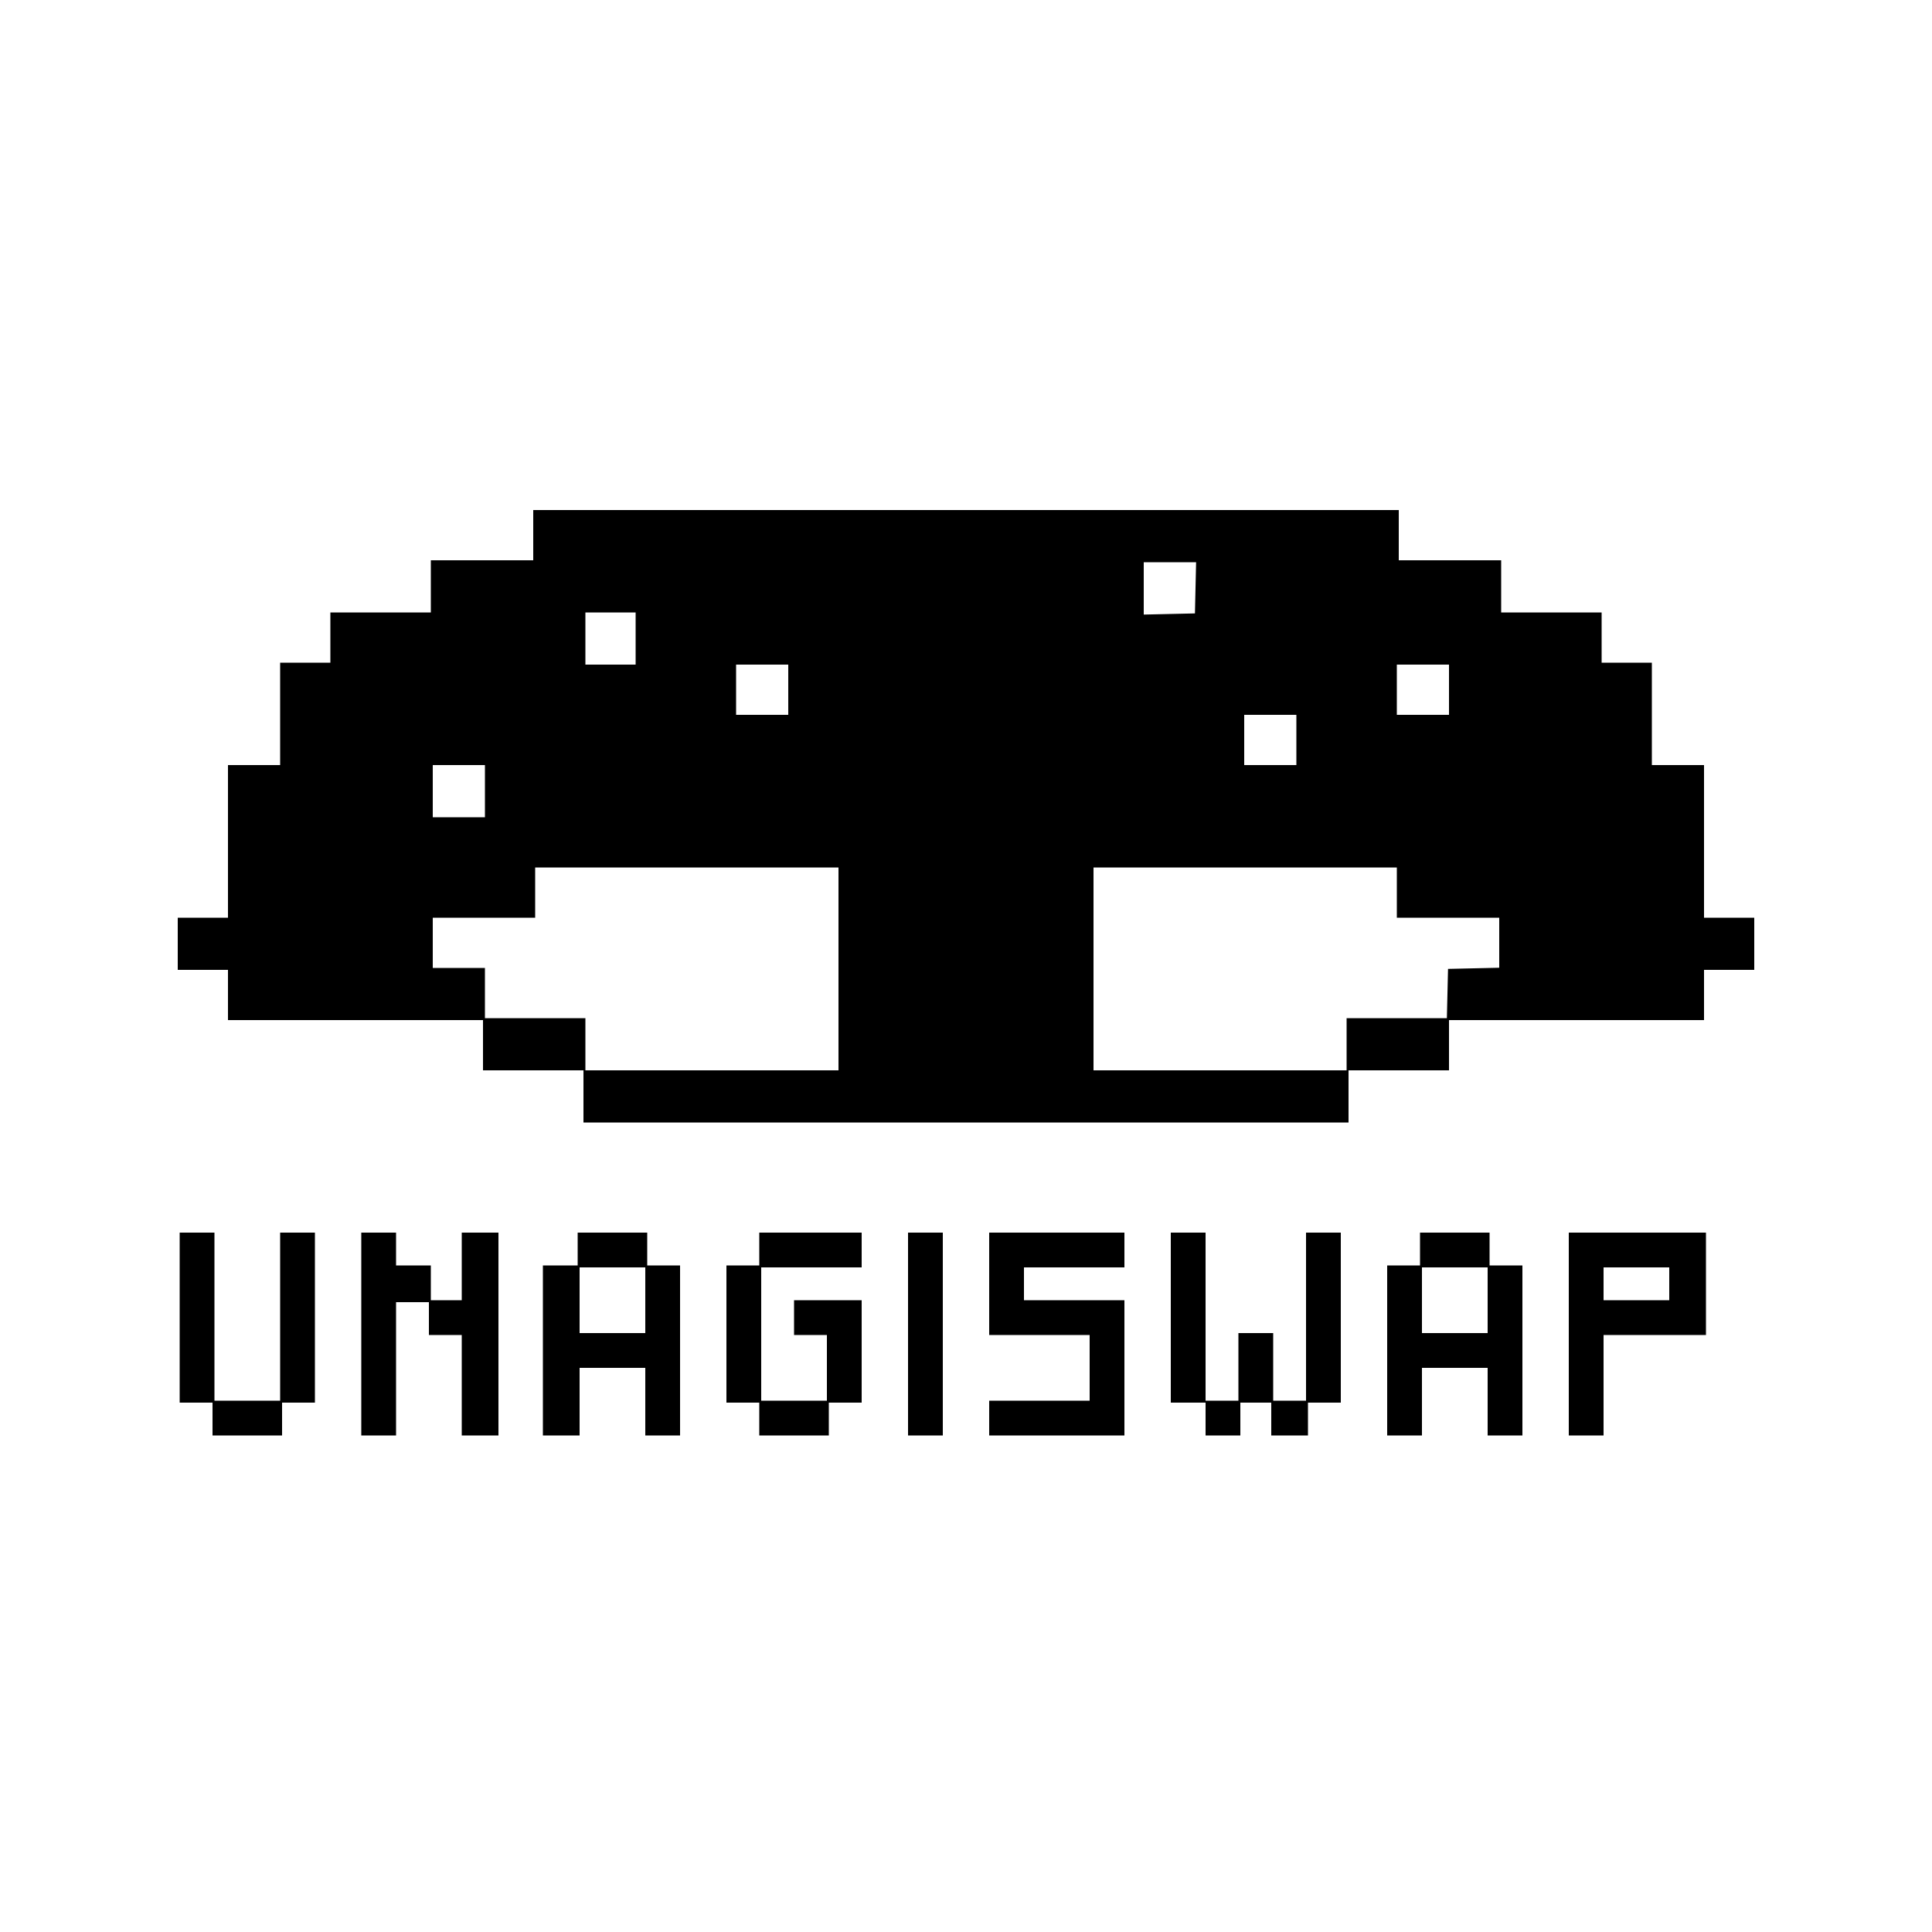
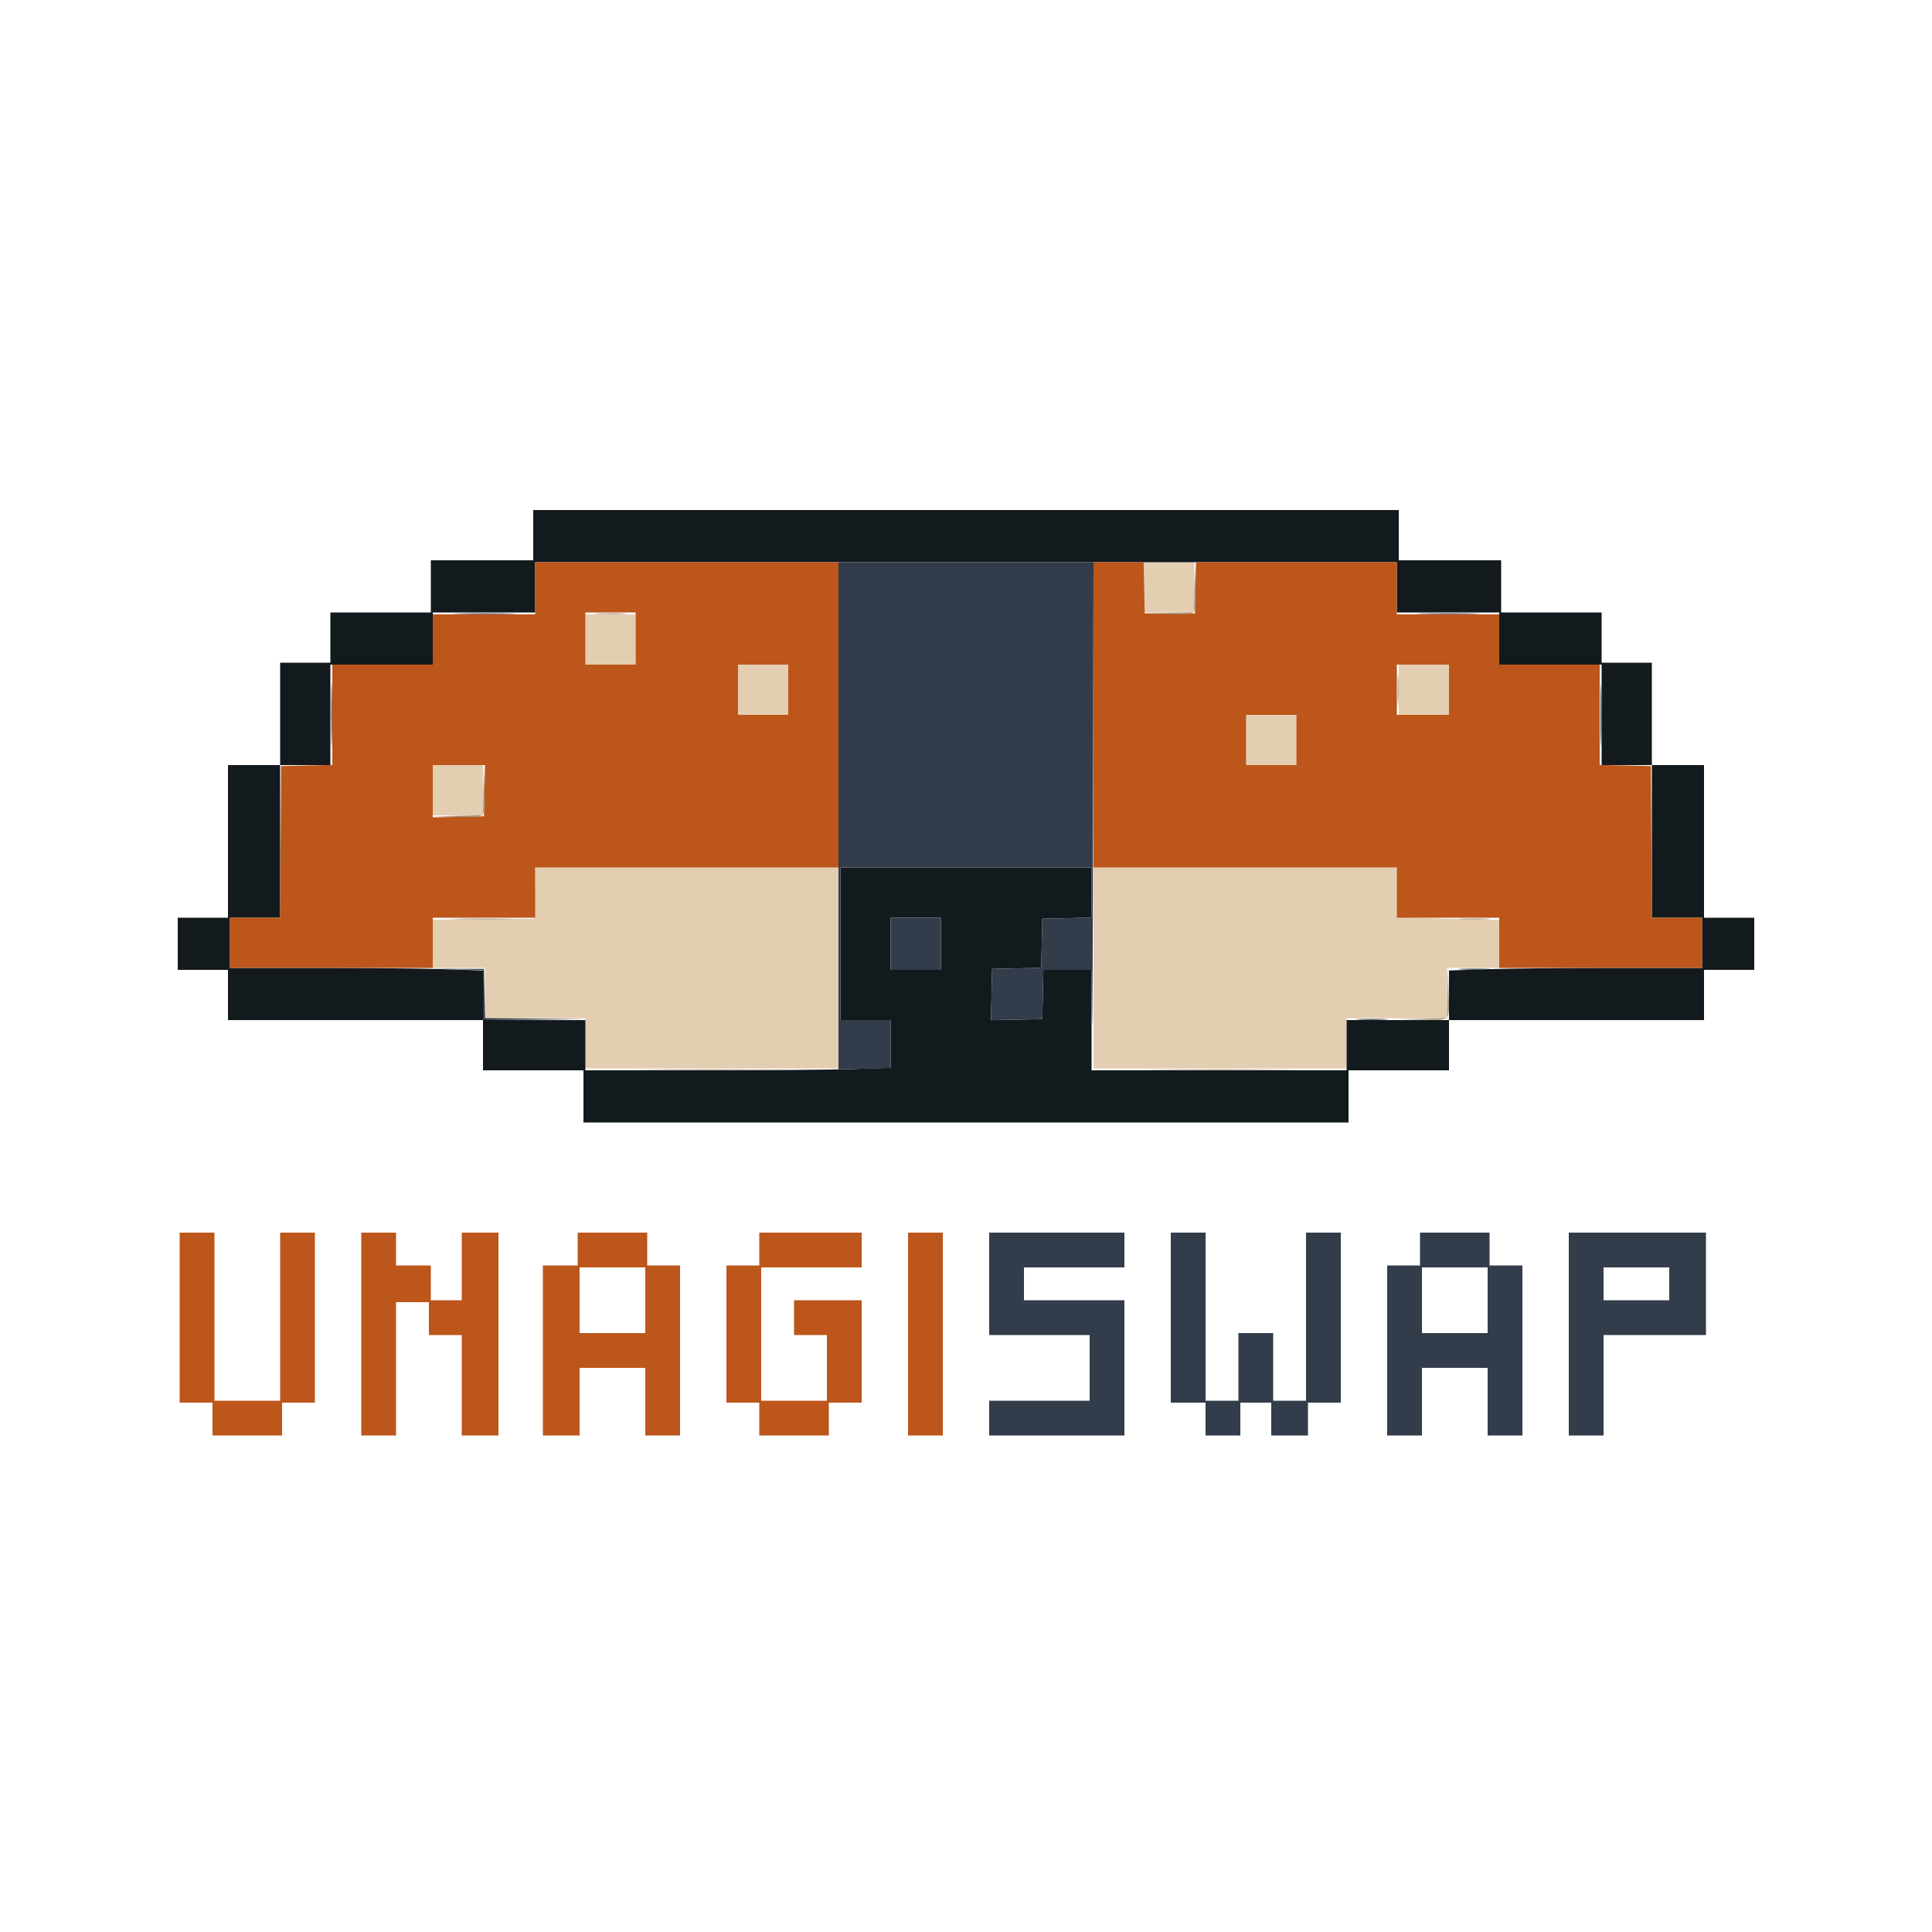
- <svg xmlns="http://www.w3.org/2000/svg" version="1.0" width="1000pt" height="1000pt" viewBox="0 0 1000 1000" preserveAspectRatio="xMidYMid meet">
-   <g transform="translate(0,1000) scale(0.1,-0.1)" fill="#000000" stroke="none">
-     <path d="M2760 7230 l0 -130 -265 0 -265 0 0 -135 0 -135 -260 0 -260 0 0 -130 0 -130 -130 0 -130 0 0 -265 0 -265 -135 0 -135 0 0 -395 0 -395 -130 0 -130 0 0 -135 0 -135 130 0 130 0 0 -130 0 -130 660 0 660 0 0 -130 0 -130 260 0 260 0 0 -135 0 -135 1980 0 1980 0 0 135 0 135 260 0 260 0 0 130 0 130 660 0 660 0 0 130 0 130 130 0 130 0 0 135 0 135 -130 0 -130 0 0 395 0 395 -135 0 -135 0 0 265 0 265 -130 0 -130 0 0 130 0 130 -260 0 -260 0 0 135 0 135 -265 0 -265 0 0 130 0 130 -2240 0 -2240 0 0 -130z m3428 -272 l-3 -133 -132 -3 -133 -3 0 136 0 135 135 0 136 0 -3 -132z m-2898 -263 l0 -135 -130 0 -130 0 0 135 0 135 130 0 130 0 0 -135z m790 -265 l0 -130 -135 0 -135 0 0 130 0 130 135 0 135 0 0 -130z m3420 0 l0 -130 -135 0 -135 0 0 130 0 130 135 0 135 0 0 -130z m-790 -260 l0 -130 -135 0 -135 0 0 130 0 130 135 0 135 0 0 -130z m-4200 -265 l0 -135 -135 0 -135 0 0 135 0 135 135 0 135 0 0 -135z m1830 -920 l0 -525 -655 0 -655 0 0 135 0 135 -260 0 -260 0 0 130 0 130 -135 0 -135 0 0 130 0 130 265 0 265 0 0 130 0 130 785 0 785 0 0 -525z m2890 395 l0 -130 265 0 265 0 0 -130 0 -129 -132 -3 -133 -3 -3 -127 -3 -128 -259 0 -260 0 0 -135 0 -135 -655 0 -655 0 0 525 0 525 785 0 785 0 0 -130z" />
-     <path d="M930 3180 l0 -440 85 0 85 0 0 -85 0 -85 180 0 180 0 0 85 0 85 85 0 85 0 0 440 0 440 -90 0 -90 0 0 -435 0 -435 -170 0 -170 0 0 435 0 435 -90 0 -90 0 0 -440z" />
-     <path d="M1870 3095 l0 -525 90 0 90 0 0 345 0 345 85 0 85 0 0 -85 0 -85 85 0 85 0 0 -260 0 -260 95 0 95 0 0 525 0 525 -95 0 -95 0 0 -175 0 -175 -80 0 -80 0 0 90 0 90 -90 0 -90 0 0 85 0 85 -90 0 -90 0 0 -525z" />
-     <path d="M2990 3535 l0 -85 -90 0 -90 0 0 -440 0 -440 95 0 95 0 0 175 0 175 170 0 170 0 0 -175 0 -175 90 0 90 0 0 440 0 440 -85 0 -85 0 0 85 0 85 -180 0 -180 0 0 -85z m350 -265 l0 -170 -170 0 -170 0 0 170 0 170 170 0 170 0 0 -170z" />
-     <path d="M3930 3535 l0 -85 -85 0 -85 0 0 -355 0 -355 85 0 85 0 0 -85 0 -85 180 0 180 0 0 85 0 85 85 0 85 0 0 265 0 265 -175 0 -175 0 0 -90 0 -90 85 0 85 0 0 -170 0 -170 -170 0 -170 0 0 345 0 345 260 0 260 0 0 90 0 90 -265 0 -265 0 0 -85z" />
-     <path d="M4700 3095 l0 -525 90 0 90 0 0 525 0 525 -90 0 -90 0 0 -525z" />
-     <path d="M5120 3355 l0 -265 260 0 260 0 0 -170 0 -170 -260 0 -260 0 0 -90 0 -90 350 0 350 0 0 350 0 350 -260 0 -260 0 0 85 0 85 260 0 260 0 0 90 0 90 -350 0 -350 0 0 -265z" />
-     <path d="M6060 3180 l0 -440 90 0 90 0 0 -85 0 -85 90 0 90 0 0 85 0 85 80 0 80 0 0 -85 0 -85 95 0 95 0 0 85 0 85 85 0 85 0 0 440 0 440 -90 0 -90 0 0 -435 0 -435 -85 0 -85 0 0 175 0 175 -90 0 -90 0 0 -175 0 -175 -85 0 -85 0 0 435 0 435 -90 0 -90 0 0 -440z" />
-     <path d="M7350 3535 l0 -85 -85 0 -85 0 0 -440 0 -440 90 0 90 0 0 175 0 175 170 0 170 0 0 -175 0 -175 90 0 90 0 0 440 0 440 -85 0 -85 0 0 85 0 85 -180 0 -180 0 0 -85z m350 -265 l0 -170 -170 0 -170 0 0 170 0 170 170 0 170 0 0 -170z" />
-     <path d="M8120 3095 l0 -525 90 0 90 0 0 260 0 260 265 0 265 0 0 265 0 265 -355 0 -355 0 0 -525z m520 260 l0 -85 -170 0 -170 0 0 85 0 85 170 0 170 0 0 -85z" />
+ <svg xmlns="http://www.w3.org/2000/svg" id="svg" version="1.1" width="400" height="400" viewBox="0, 0, 400,400">
+   <g id="svgg">
+     <path id="path0" d="M236.800 121.600 L 236.800 126.800 242.000 126.800 L 247.200 126.800 247.200 121.600 L 247.200 116.400 242.000 116.400 L 236.800 116.400 236.800 121.600 M121.200 132.400 L 121.200 137.600 126.400 137.600 L 131.600 137.600 131.600 132.400 L 131.600 127.200 126.400 127.200 L 121.200 127.200 121.200 132.400 M152.800 142.800 L 152.800 148.000 158.000 148.000 L 163.200 148.000 163.200 142.800 L 163.200 137.600 158.000 137.600 L 152.800 137.600 152.800 142.800 M289.600 142.800 L 289.600 148.000 294.800 148.000 L 300.000 148.000 300.000 142.800 L 300.000 137.600 294.800 137.600 L 289.600 137.600 289.600 142.800 M258.000 153.200 L 258.000 158.400 263.200 158.400 L 268.400 158.400 268.400 153.200 L 268.400 148.000 263.200 148.000 L 258.000 148.000 258.000 153.200 M89.600 163.600 L 89.600 168.800 94.800 168.800 L 100.000 168.800 100.000 163.600 L 100.000 158.400 94.800 158.400 L 89.600 158.400 89.600 163.600 M110.712 184.900 L 110.600 190.200 100.100 190.307 L 89.600 190.413 89.600 195.407 L 89.600 200.400 95.000 200.400 L 100.400 200.400 100.400 205.600 L 100.400 210.800 110.800 210.800 L 121.200 210.800 121.200 216.000 L 121.200 221.200 147.400 221.200 L 173.600 221.200 173.600 200.400 L 173.600 179.600 142.212 179.600 L 110.823 179.600 110.712 184.900 M226.400 200.400 L 226.400 221.200 252.600 221.200 L 278.800 221.200 278.800 216.000 L 278.800 210.800 289.200 210.800 L 299.600 210.800 299.600 205.600 L 299.600 200.400 305.000 200.400 L 310.400 200.400 310.400 195.445 L 310.400 190.491 299.800 190.196 L 289.200 189.902 289.200 184.751 L 289.200 179.600 257.800 179.600 L 226.400 179.600 226.400 200.400 " stroke="none" fill="#e4ceb1" fill-rule="evenodd" />
+     <path id="path1" d="M110.400 110.800 L 110.400 116.000 99.800 116.000 L 89.200 116.000 89.200 121.400 L 89.200 126.800 78.800 126.800 L 68.400 126.800 68.400 132.000 L 68.400 137.200 63.200 137.200 L 58.000 137.200 58.000 147.800 L 58.000 158.400 52.600 158.400 L 47.200 158.400 47.200 174.200 L 47.200 190.000 42.000 190.000 L 36.800 190.000 36.800 195.400 L 36.800 200.800 42.000 200.800 L 47.200 200.800 47.200 206.000 L 47.200 211.200 73.600 211.200 L 100.000 211.200 100.000 216.400 L 100.000 221.600 110.400 221.600 L 120.800 221.600 120.800 227.000 L 120.800 232.400 200.000 232.400 L 279.200 232.400 279.200 227.000 L 279.200 221.600 289.600 221.600 L 300.000 221.600 300.000 216.400 L 300.000 211.200 326.400 211.200 L 352.800 211.200 352.800 206.000 L 352.800 200.800 358.000 200.800 L 363.200 200.800 363.200 195.400 L 363.200 190.000 358.000 190.000 L 352.800 190.000 352.800 174.200 L 352.800 158.400 347.400 158.400 L 342.000 158.400 342.000 147.800 L 342.000 137.200 336.800 137.200 L 331.600 137.200 331.600 132.000 L 331.600 126.800 321.200 126.800 L 310.800 126.800 310.800 121.400 L 310.800 116.000 300.200 116.000 L 289.600 116.000 289.600 110.800 L 289.600 105.600 200.000 105.600 L 110.400 105.600 110.400 110.800 M289.200 121.600 L 289.200 126.800 299.800 126.800 L 310.400 126.800 310.400 132.200 L 310.400 137.600 321.000 137.600 L 331.600 137.600 331.600 148.000 L 331.600 158.400 336.800 158.400 L 342.000 158.400 342.000 174.200 L 342.000 190.000 347.200 190.000 L 352.400 190.000 352.400 195.200 L 352.400 200.400 334.064 200.400 C 323.980 200.400,312.190 200.519,307.864 200.663 L 300.000 200.927 300.000 206.063 L 300.000 211.200 289.400 211.200 L 278.800 211.200 278.800 216.400 L 278.800 221.600 252.400 221.600 L 226.000 221.600 226.000 211.200 L 226.000 200.800 221.012 200.800 L 216.024 200.800 215.912 205.900 L 215.800 211.000 210.488 211.112 L 205.177 211.223 205.288 205.912 L 205.400 200.600 210.488 200.488 L 215.576 200.376 215.688 195.288 L 215.800 190.200 220.900 190.088 L 226.000 189.976 226.000 184.788 L 226.000 179.600 200.000 179.600 L 174.000 179.600 174.000 195.400 L 174.000 211.200 179.200 211.200 L 184.400 211.200 184.400 216.137 L 184.400 221.073 176.536 221.337 C 172.210 221.481,157.990 221.600,144.936 221.600 L 121.200 221.600 121.200 216.400 L 121.200 211.200 110.600 211.200 L 100.000 211.200 100.000 206.063 L 100.000 200.927 92.136 200.663 C 87.810 200.519,76.020 200.400,65.936 200.400 L 47.600 200.400 47.600 195.200 L 47.600 190.000 52.800 190.000 L 58.000 190.000 58.000 174.200 L 58.000 158.400 63.200 158.400 L 68.400 158.400 68.400 148.000 L 68.400 137.600 79.000 137.600 L 89.600 137.600 89.600 132.200 L 89.600 126.800 100.200 126.800 L 110.800 126.800 110.800 121.600 L 110.800 116.400 200.000 116.400 L 289.200 116.400 289.200 121.600 M194.800 195.400 L 194.800 200.800 189.600 200.800 L 184.400 200.800 184.400 195.400 L 184.400 190.000 189.600 190.000 L 194.800 190.000 194.800 195.400 " stroke="none" fill="#131a1e" fill-rule="evenodd" />
+     <path id="path2" d="M110.800 121.800 L 110.800 127.200 100.200 127.200 L 89.600 127.200 89.600 132.400 L 89.600 137.600 79.200 137.600 L 68.800 137.600 68.800 147.988 L 68.800 158.377 63.500 158.488 L 58.200 158.600 58.095 174.300 L 57.991 190.000 52.795 190.000 L 47.600 190.000 47.600 195.200 L 47.600 200.400 68.600 200.400 L 89.600 200.400 89.600 195.200 L 89.600 190.000 100.200 190.000 L 110.800 190.000 110.800 184.800 L 110.800 179.600 142.200 179.600 L 173.600 179.600 173.600 148.000 L 173.600 116.400 142.200 116.400 L 110.800 116.400 110.800 121.800 M226.400 148.000 L 226.400 179.600 257.800 179.600 L 289.200 179.600 289.200 184.800 L 289.200 190.000 299.800 190.000 L 310.400 190.000 310.400 195.200 L 310.400 200.400 331.400 200.400 L 352.400 200.400 352.400 195.200 L 352.400 190.000 347.205 190.000 L 342.009 190.000 341.905 174.300 L 341.800 158.600 336.500 158.488 L 331.200 158.377 331.200 147.988 L 331.200 137.600 320.800 137.600 L 310.400 137.600 310.400 132.400 L 310.400 127.200 299.800 127.200 L 289.200 127.200 289.200 121.800 L 289.200 116.400 268.412 116.400 L 247.623 116.400 247.512 121.700 L 247.400 127.000 242.200 127.000 L 237.000 127.000 236.888 121.700 L 236.777 116.400 231.588 116.400 L 226.400 116.400 226.400 148.000 M131.600 132.200 L 131.600 137.600 126.400 137.600 L 121.200 137.600 121.200 132.200 L 121.200 126.800 126.400 126.800 L 131.600 126.800 131.600 132.200 M163.200 142.800 L 163.200 148.000 158.000 148.000 L 152.800 148.000 152.800 142.800 L 152.800 137.600 158.000 137.600 L 163.200 137.600 163.200 142.800 M300.000 142.800 L 300.000 148.000 294.600 148.000 L 289.200 148.000 289.200 142.800 L 289.200 137.600 294.600 137.600 L 300.000 137.600 300.000 142.800 M268.400 153.200 L 268.400 158.400 263.200 158.400 L 258.000 158.400 258.000 153.200 L 258.000 148.000 263.200 148.000 L 268.400 148.000 268.400 153.200 M100.312 163.700 L 100.200 169.000 94.900 169.112 L 89.600 169.223 89.600 163.812 L 89.600 158.400 95.012 158.400 L 100.423 158.400 100.312 163.700 M37.200 272.800 L 37.200 290.400 40.600 290.400 L 44.000 290.400 44.000 293.800 L 44.000 297.200 51.200 297.200 L 58.400 297.200 58.400 293.800 L 58.400 290.400 61.800 290.400 L 65.200 290.400 65.200 272.800 L 65.200 255.200 61.600 255.200 L 58.000 255.200 58.000 272.600 L 58.000 290.000 51.200 290.000 L 44.400 290.000 44.400 272.600 L 44.400 255.200 40.800 255.200 L 37.200 255.200 37.200 272.800 M74.800 276.200 L 74.800 297.200 78.400 297.200 L 82.000 297.200 82.000 283.400 L 82.000 269.600 85.400 269.600 L 88.800 269.600 88.800 273.000 L 88.800 276.400 92.200 276.400 L 95.600 276.400 95.600 286.800 L 95.600 297.200 99.400 297.200 L 103.200 297.200 103.200 276.200 L 103.200 255.200 99.400 255.200 L 95.600 255.200 95.600 262.200 L 95.600 269.200 92.400 269.200 L 89.200 269.200 89.200 265.600 L 89.200 262.000 85.600 262.000 L 82.000 262.000 82.000 258.600 L 82.000 255.200 78.400 255.200 L 74.800 255.200 74.800 276.200 M119.600 258.600 L 119.600 262.000 116.000 262.000 L 112.400 262.000 112.400 279.600 L 112.400 297.200 116.200 297.200 L 120.000 297.200 120.000 290.200 L 120.000 283.200 126.800 283.200 L 133.600 283.200 133.600 290.200 L 133.600 297.200 137.200 297.200 L 140.800 297.200 140.800 279.600 L 140.800 262.000 137.400 262.000 L 134.000 262.000 134.000 258.600 L 134.000 255.200 126.800 255.200 L 119.600 255.200 119.600 258.600 M157.200 258.600 L 157.200 262.000 153.800 262.000 L 150.400 262.000 150.400 276.200 L 150.400 290.400 153.800 290.400 L 157.200 290.400 157.200 293.800 L 157.200 297.200 164.400 297.200 L 171.600 297.200 171.600 293.800 L 171.600 290.400 175.000 290.400 L 178.400 290.400 178.400 279.800 L 178.400 269.200 171.400 269.200 L 164.400 269.200 164.400 272.800 L 164.400 276.400 167.800 276.400 L 171.200 276.400 171.200 283.200 L 171.200 290.000 164.400 290.000 L 157.600 290.000 157.600 276.200 L 157.600 262.400 168.000 262.400 L 178.400 262.400 178.400 258.800 L 178.400 255.200 167.800 255.200 L 157.200 255.200 157.200 258.600 M188.000 276.200 L 188.000 297.200 191.600 297.200 L 195.200 297.200 195.200 276.200 L 195.200 255.200 191.600 255.200 L 188.000 255.200 188.000 276.200 M133.600 269.200 L 133.600 276.000 126.800 276.000 L 120.000 276.000 120.000 269.200 L 120.000 262.400 126.800 262.400 L 133.600 262.400 133.600 269.200 " stroke="none" fill="#bc561b" fill-rule="evenodd" />
+     <path id="path3" d="M173.599 168.900 L 173.599 221.400 178.999 221.278 L 184.400 221.157 184.400 216.178 L 184.400 211.200 179.200 211.200 L 174.000 211.200 174.000 195.400 L 174.000 179.600 200.000 179.600 L 226.000 179.600 226.000 184.788 L 226.000 189.976 220.900 190.088 L 215.800 190.200 215.688 195.288 L 215.576 200.376 210.488 200.488 L 205.400 200.600 205.288 205.912 L 205.177 211.223 210.488 211.112 L 215.800 211.000 215.912 205.900 L 216.024 200.800 221.005 200.800 L 225.987 200.800 226.100 211.300 C 226.163 217.075,226.256 198.085,226.307 169.100 L 226.400 116.400 200.000 116.400 L 173.600 116.400 173.599 168.900 M94.924 127.099 C 97.962 127.167,102.822 127.167,105.724 127.099 C 108.626 127.031,106.140 126.975,100.200 126.975 C 94.260 126.975,91.886 127.031,94.924 127.099 M294.524 127.099 C 297.562 127.167,302.422 127.167,305.324 127.099 C 308.226 127.031,305.740 126.975,299.800 126.975 C 293.860 126.975,291.486 127.031,294.524 127.099 M68.575 148.000 C 68.575 153.830,68.631 156.215,68.699 153.300 C 68.767 150.385,68.767 145.615,68.699 142.700 C 68.631 139.785,68.575 142.170,68.575 148.000 M331.375 148.000 C 331.375 153.830,331.431 156.215,331.499 153.300 C 331.567 150.385,331.567 145.615,331.499 142.700 C 331.431 139.785,331.375 142.170,331.375 148.000 M184.400 195.400 L 184.400 200.800 189.600 200.800 L 194.800 200.800 194.800 195.400 L 194.800 190.000 189.600 190.000 L 184.400 190.000 184.400 195.400 M94.799 200.693 L 100.000 200.823 100.000 206.012 L 100.000 211.200 110.700 211.107 L 121.400 211.014 110.912 210.900 L 100.424 210.787 100.312 205.693 L 100.200 200.600 94.899 200.582 L 89.599 200.564 94.799 200.693 M302.500 200.697 C 303.985 200.774,306.415 200.774,307.900 200.697 C 309.385 200.620,308.170 200.557,305.200 200.557 C 302.230 200.557,301.015 200.620,302.500 200.697 M281.300 211.097 C 282.785 211.174,285.215 211.174,286.700 211.097 C 288.185 211.020,286.970 210.957,284.000 210.957 C 281.030 210.957,279.815 211.020,281.300 211.097 M204.800 265.800 L 204.800 276.400 215.200 276.400 L 225.600 276.400 225.600 283.200 L 225.600 290.000 215.200 290.000 L 204.800 290.000 204.800 293.600 L 204.800 297.200 218.800 297.200 L 232.800 297.200 232.800 283.200 L 232.800 269.200 222.400 269.200 L 212.000 269.200 212.000 265.800 L 212.000 262.400 222.400 262.400 L 232.800 262.400 232.800 258.800 L 232.800 255.200 218.800 255.200 L 204.800 255.200 204.800 265.800 M242.400 272.800 L 242.400 290.400 246.000 290.400 L 249.600 290.400 249.600 293.800 L 249.600 297.200 253.200 297.200 L 256.800 297.200 256.800 293.800 L 256.800 290.400 260.000 290.400 L 263.200 290.400 263.200 293.800 L 263.200 297.200 267.000 297.200 L 270.800 297.200 270.800 293.800 L 270.800 290.400 274.200 290.400 L 277.600 290.400 277.600 272.800 L 277.600 255.200 274.000 255.200 L 270.400 255.200 270.400 272.600 L 270.400 290.000 267.000 290.000 L 263.600 290.000 263.600 283.000 L 263.600 276.000 260.000 276.000 L 256.400 276.000 256.400 283.000 L 256.400 290.000 253.000 290.000 L 249.600 290.000 249.600 272.600 L 249.600 255.200 246.000 255.200 L 242.400 255.200 242.400 272.800 M294.000 258.600 L 294.000 262.000 290.600 262.000 L 287.200 262.000 287.200 279.600 L 287.200 297.200 290.800 297.200 L 294.400 297.200 294.400 290.200 L 294.400 283.200 301.200 283.200 L 308.000 283.200 308.000 290.200 L 308.000 297.200 311.600 297.200 L 315.200 297.200 315.200 279.600 L 315.200 262.000 311.800 262.000 L 308.400 262.000 308.400 258.600 L 308.400 255.200 301.200 255.200 L 294.000 255.200 294.000 258.600 M324.800 276.200 L 324.800 297.200 328.400 297.200 L 332.000 297.200 332.000 286.800 L 332.000 276.400 342.600 276.400 L 353.200 276.400 353.200 265.800 L 353.200 255.200 339.000 255.200 L 324.800 255.200 324.800 276.200 M308.000 269.200 L 308.000 276.000 301.200 276.000 L 294.400 276.000 294.400 269.200 L 294.400 262.400 301.200 262.400 L 308.000 262.400 308.000 269.200 M345.600 265.800 L 345.600 269.200 338.800 269.200 L 332.000 269.200 332.000 265.800 L 332.000 262.400 338.800 262.400 L 345.600 262.400 345.600 265.800 " stroke="none" fill="#323c4a" fill-rule="evenodd" />
+     <path id="path4" d="M247.286 121.488 L 247.200 126.776 242.100 126.901 L 237.000 127.026 242.113 127.113 C 248.155 127.216,247.666 127.754,247.499 121.178 L 247.373 116.200 247.286 121.488 M123.700 127.097 C 125.185 127.174,127.615 127.174,129.100 127.097 C 130.585 127.020,129.370 126.957,126.400 126.957 C 123.430 126.957,122.215 127.020,123.700 127.097 M289.357 142.800 C 289.357 145.770,289.420 146.985,289.497 145.500 C 289.574 144.015,289.574 141.585,289.497 140.100 C 289.420 138.615,289.357 139.830,289.357 142.800 M100.086 163.488 L 100.000 168.777 94.700 168.901 L 89.400 169.025 94.713 169.113 C 100.984 169.216,100.467 169.765,100.299 163.178 L 100.173 158.200 100.086 163.488 M94.700 190.299 C 97.615 190.367,102.385 190.367,105.300 190.299 C 108.215 190.231,105.830 190.175,100.000 190.175 C 94.170 190.175,91.785 190.231,94.700 190.299 M302.500 190.297 C 303.985 190.374,306.415 190.374,307.900 190.297 C 309.385 190.220,308.170 190.157,305.200 190.157 C 302.230 190.157,301.015 190.220,302.500 190.297 M299.686 205.488 L 299.600 210.777 294.300 210.901 L 289.000 211.025 294.313 211.113 C 300.584 211.216,300.067 211.765,299.899 205.178 L 299.773 200.200 299.686 205.488 M134.329 221.500 C 141.660 221.561,153.540 221.561,160.729 221.500 C 167.918 221.439,161.920 221.389,147.400 221.389 C 132.880 221.389,126.998 221.439,134.329 221.500 M239.529 221.500 C 246.860 221.561,258.740 221.561,265.929 221.500 C 273.118 221.439,267.120 221.389,252.600 221.389 C 238.080 221.389,232.198 221.439,239.529 221.500 " stroke="none" fill="#a4947c" fill-rule="evenodd" />
  </g>
</svg>
